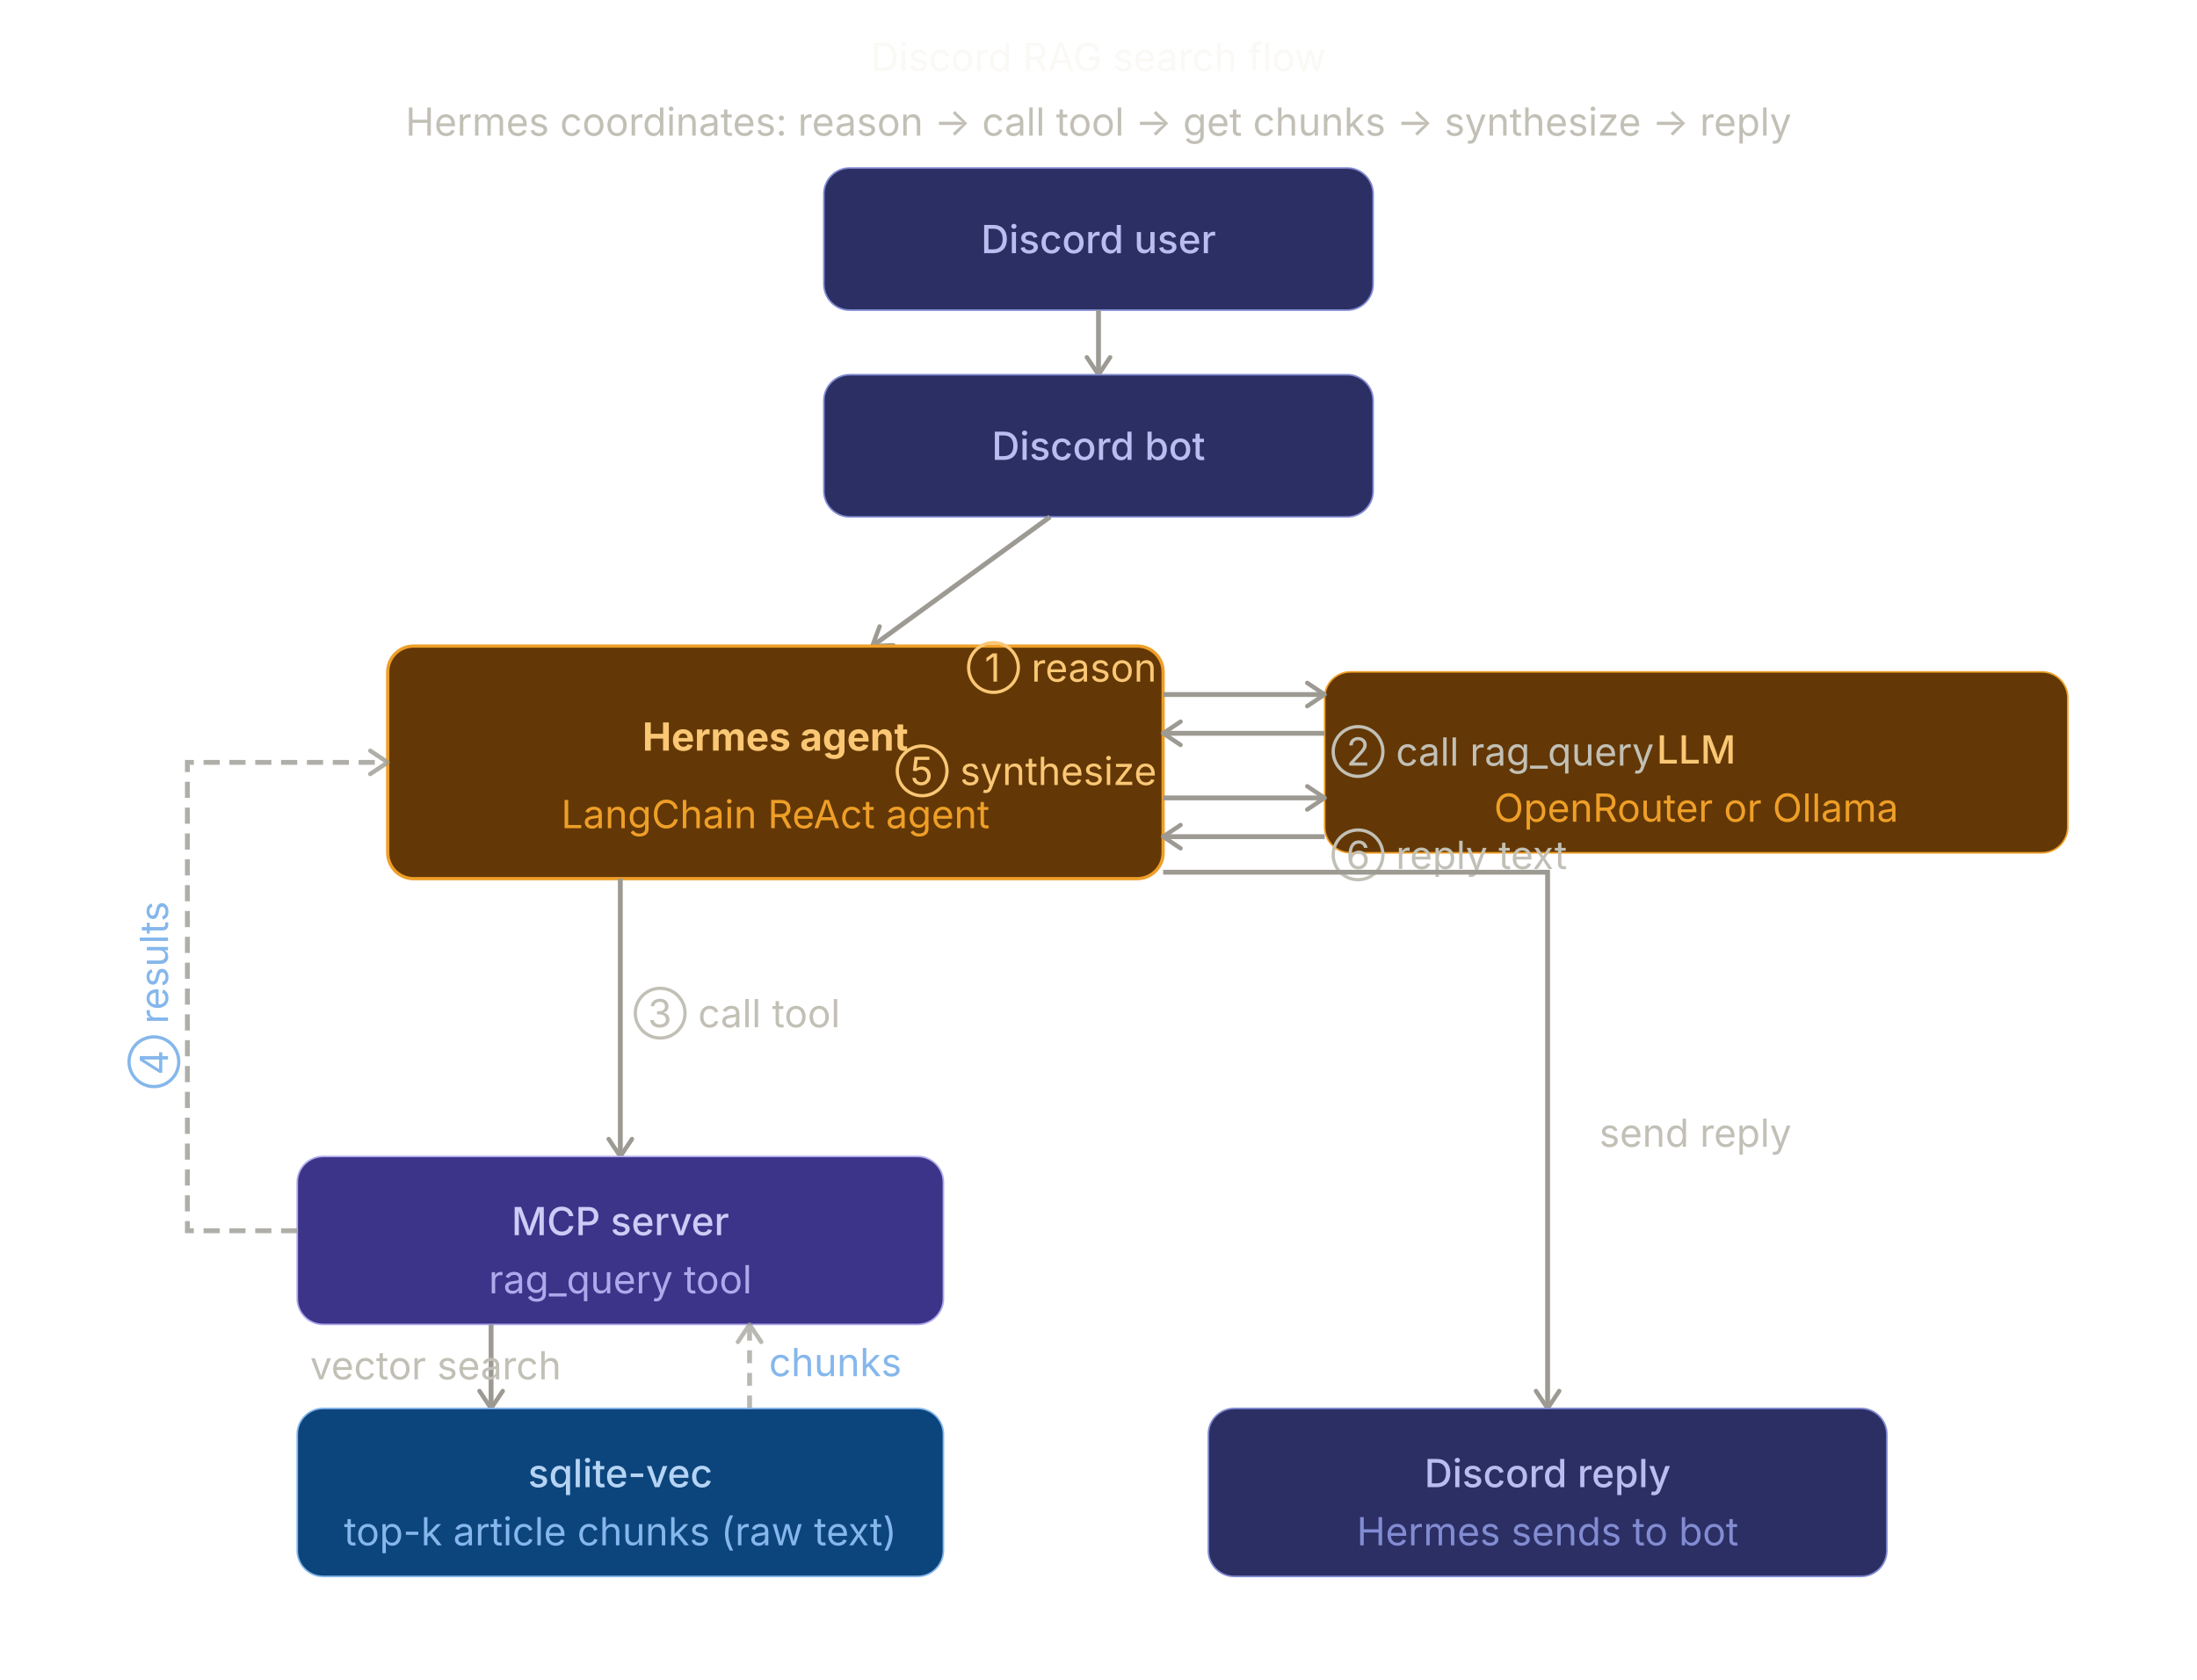
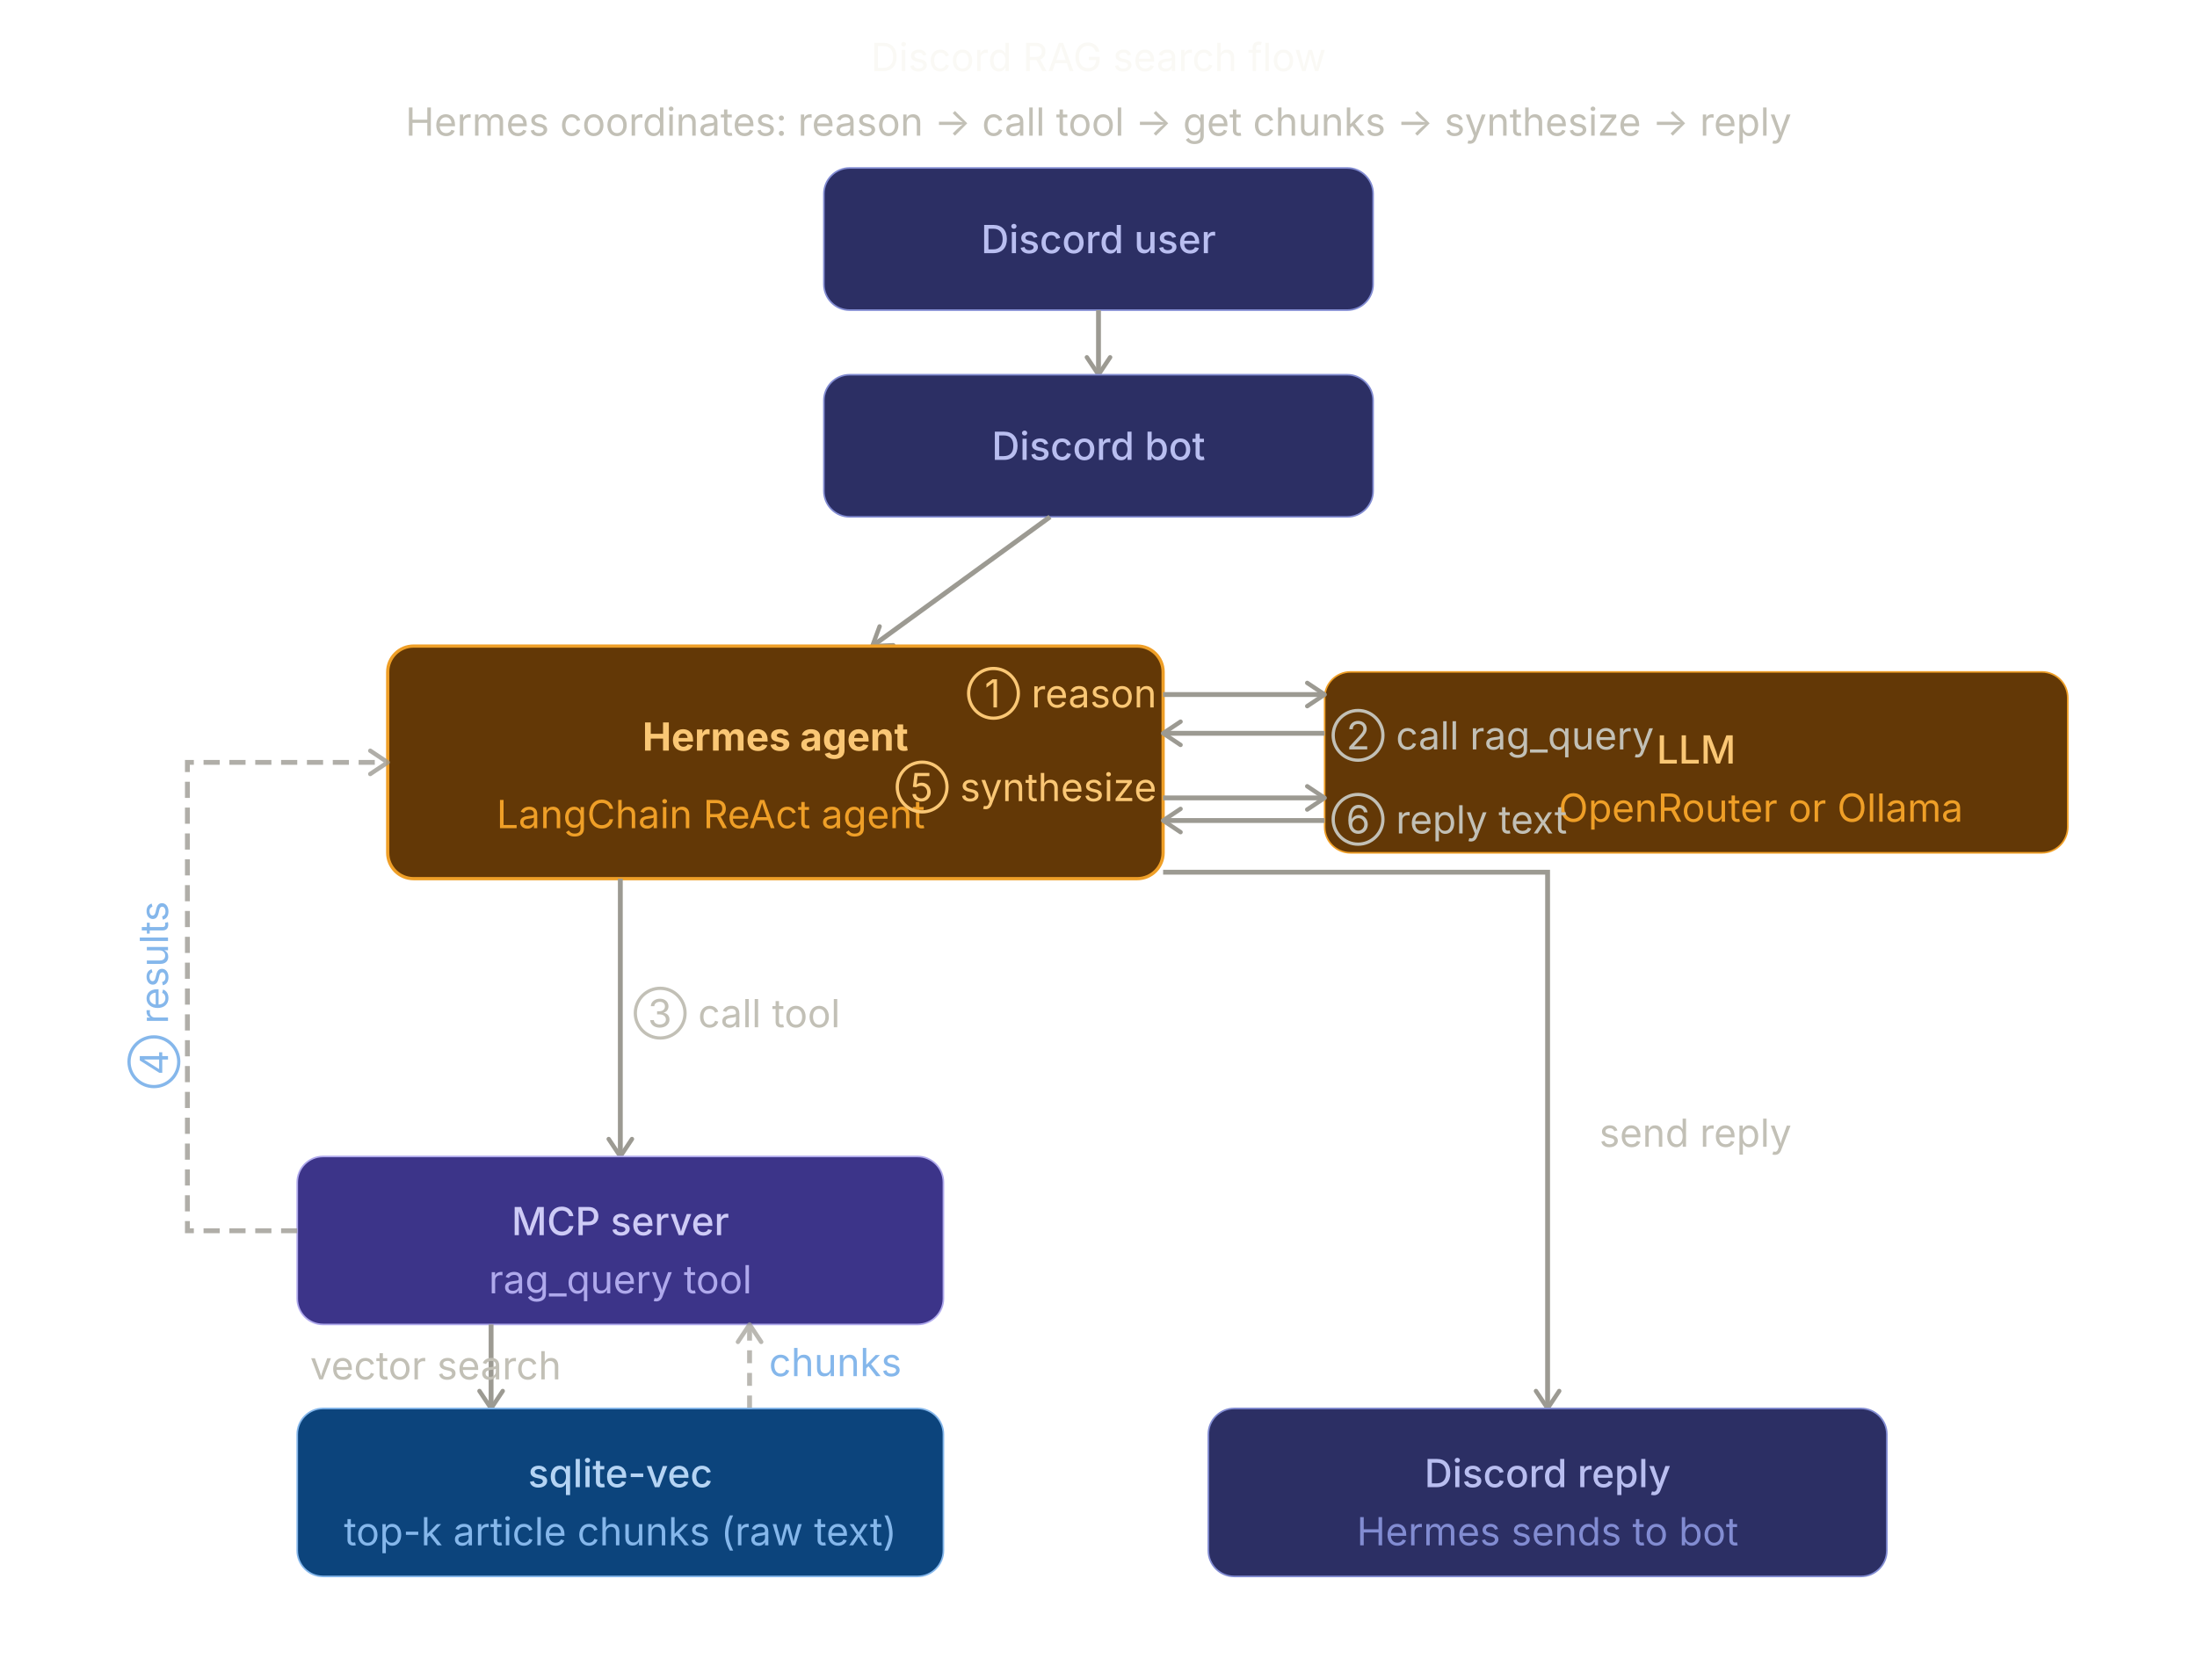
<svg xmlns="http://www.w3.org/2000/svg" width="100%" viewBox="0 0 680 520" role="img">
  <defs>
    <style>
text{font-family:system-ui,-apple-system,BlinkMacSystemFont,"Segoe UI",sans-serif;font-size:12px}
line,path{fill:none;stroke:rgb(156,154,146);stroke-width:1.5}
</style>
    <marker id="arrow" viewBox="0 0 10 10" refX="8" refY="5" markerWidth="6" markerHeight="6" orient="auto-start-reverse">
      <path d="M2 1L8 5L2 9" stroke="rgb(156,154,146)" stroke-width="1.5" stroke-linecap="round" stroke-linejoin="round" />
    </marker>
    <marker id="arrow-b" viewBox="0 0 10 10" refX="8" refY="5" markerWidth="6" markerHeight="6" orient="auto-start-reverse">
      <path d="M2 1L8 5L2 9" stroke="rgb(133,183,235)" stroke-width="1.5" stroke-linecap="round" stroke-linejoin="round" />
    </marker>
  </defs>
  <text x="340" y="22" text-anchor="middle" font-size="17" fill="rgb(250,249,245)">Discord RAG search flow</text>
  <text x="340" y="42" text-anchor="middle" fill="rgb(194,192,182)">Hermes coordinates: reason → call tool → get chunks → synthesize → reply</text>
  <g>
    <rect x="255" y="52" width="170" height="44" rx="8" fill="rgb(44,47,100)" stroke="rgb(130,140,210)" stroke-width="0.5" />
    <text x="340" y="74" text-anchor="middle" dominant-baseline="central" font-size="13" font-weight="500" fill="rgb(185,190,240)">Discord user</text>
  </g>
  <line x1="340" y1="96" x2="340" y2="116" marker-end="url(#arrow)" />
  <g>
    <rect x="255" y="116" width="170" height="44" rx="8" fill="rgb(44,47,100)" stroke="rgb(130,140,210)" stroke-width="0.5" />
    <text x="340" y="138" text-anchor="middle" dominant-baseline="central" font-size="13" font-weight="500" fill="rgb(185,190,240)">Discord bot</text>
  </g>
  <line x1="325" y1="160" x2="270" y2="200" marker-end="url(#arrow)" />
  <g>
    <rect x="120" y="200" width="240" height="72" rx="8" fill="rgb(99,56,6)" stroke="rgb(239,159,39)" stroke-width="1" />
    <text x="240" y="228" text-anchor="middle" dominant-baseline="central" font-size="15" font-weight="700" fill="rgb(250,199,117)">Hermes agent</text>
-     <text x="240" y="252" text-anchor="middle" dominant-baseline="central" fill="rgb(239,159,39)">LangChain ReAct agent</text>
+     <text x="220" y="252" text-anchor="middle" dominant-baseline="central" fill="rgb(239,159,39)">LangChain ReAct agent</text>
  </g>
  <g>
    <rect x="410" y="208" width="230" height="56" rx="8" fill="rgb(99,56,6)" stroke="rgb(239,159,39)" stroke-width="0.5" />
    <text x="525" y="232" text-anchor="middle" dominant-baseline="central" font-size="14" font-weight="500" fill="rgb(250,199,117)">LLM</text>
-     <text x="525" y="250" text-anchor="middle" dominant-baseline="central" fill="rgb(239,159,39)">OpenRouter or Ollama</text>
+     <text x="545" y="250" text-anchor="middle" dominant-baseline="central" fill="rgb(239,159,39)">OpenRouter or Ollama</text>
  </g>
  <line x1="360" y1="215" x2="410" y2="215" marker-end="url(#arrow)" />
-   <text x="358" y="211" text-anchor="end" font-size="10" fill="rgb(250,199,117)">① reason</text>
+   <text x="358" y="219" text-anchor="end" font-size="10" fill="rgb(250,199,117)">① reason</text>
  <line x1="410" y1="227" x2="360" y2="227" marker-end="url(#arrow)" />
-   <text x="412" y="237" text-anchor="start" font-size="10" fill="rgb(194,192,182)">② call rag_query</text>
+   <text x="412" y="232" text-anchor="start" font-size="10" fill="rgb(194,192,182)">② call rag_query</text>
  <line x1="360" y1="247" x2="410" y2="247" marker-end="url(#arrow)" />
-   <text x="358" y="243" text-anchor="end" font-size="10" fill="rgb(250,199,117)">⑤ synthesize</text>
-   <line x1="410" y1="259" x2="360" y2="259" marker-end="url(#arrow)" />
-   <text x="412" y="269" text-anchor="start" font-size="10" fill="rgb(194,192,182)">⑥ reply text</text>
+   <text x="358" y="248" text-anchor="end" font-size="10" fill="rgb(250,199,117)">⑤ synthesize</text>
+   <line x1="410" y1="254" x2="360" y2="254" marker-end="url(#arrow)" />
+   <text x="412" y="258" text-anchor="start" font-size="10" fill="rgb(194,192,182)">⑥ reply text</text>
  <line x1="192" y1="272" x2="192" y2="358" marker-end="url(#arrow)" />
  <text x="196" y="318" font-size="10" fill="rgb(194,192,182)">③ call tool</text>
  <g>
    <rect x="92" y="358" width="200" height="52" rx="8" fill="rgb(60,52,137)" stroke="rgb(175,169,236)" stroke-width="0.5" />
    <text x="192" y="378" text-anchor="middle" dominant-baseline="central" font-size="14" font-weight="500" fill="rgb(206,203,246)">MCP server</text>
    <text x="192" y="396" text-anchor="middle" dominant-baseline="central" fill="rgb(175,169,236)">rag_query tool</text>
  </g>
  <path d="M92 381 L58 381 L58 236 L120 236" stroke-dasharray="5 3" stroke-width="1" opacity="0.8" fill="none" stroke="rgb(133,183,235)" marker-end="url(#arrow-b)" />
  <text x="52" y="308" text-anchor="middle" transform="rotate(-90,52,308)" font-size="10" fill="rgb(133,183,235)">④ results</text>
  <line x1="152" y1="410" x2="152" y2="436" marker-end="url(#arrow)" />
  <text x="96" y="427" font-size="10" fill="rgb(194,192,182)">vector search</text>
  <path d="M232 436 L232 410" stroke-dasharray="4 3" stroke-width="1" opacity="0.7" fill="none" stroke="rgb(133,183,235)" marker-end="url(#arrow-b)" />
  <text x="238" y="426" font-size="10" fill="rgb(133,183,235)">chunks</text>
  <g>
    <rect x="92" y="436" width="200" height="52" rx="8" fill="rgb(12,68,124)" stroke="rgb(133,183,235)" stroke-width="0.5" />
    <text x="192" y="456" text-anchor="middle" dominant-baseline="central" font-size="14" font-weight="500" fill="rgb(181,212,244)">sqlite-vec</text>
    <text x="192" y="474" text-anchor="middle" dominant-baseline="central" fill="rgb(133,183,235)">top-k article chunks (raw text)</text>
  </g>
  <path d="M360 270 L479 270 L479 436" fill="none" stroke="rgb(156,154,146)" stroke-width="1.5" marker-end="url(#arrow)" />
  <text x="495" y="355" font-size="10" fill="rgb(194,192,182)">send reply</text>
  <g>
    <rect x="374" y="436" width="210" height="52" rx="8" fill="rgb(44,47,100)" stroke="rgb(130,140,210)" stroke-width="0.5" />
    <text x="479" y="456" text-anchor="middle" dominant-baseline="central" font-size="14" font-weight="500" fill="rgb(185,190,240)">Discord reply</text>
    <text x="479" y="474" text-anchor="middle" dominant-baseline="central" fill="rgb(130,140,210)">Hermes sends to bot</text>
  </g>
</svg>
